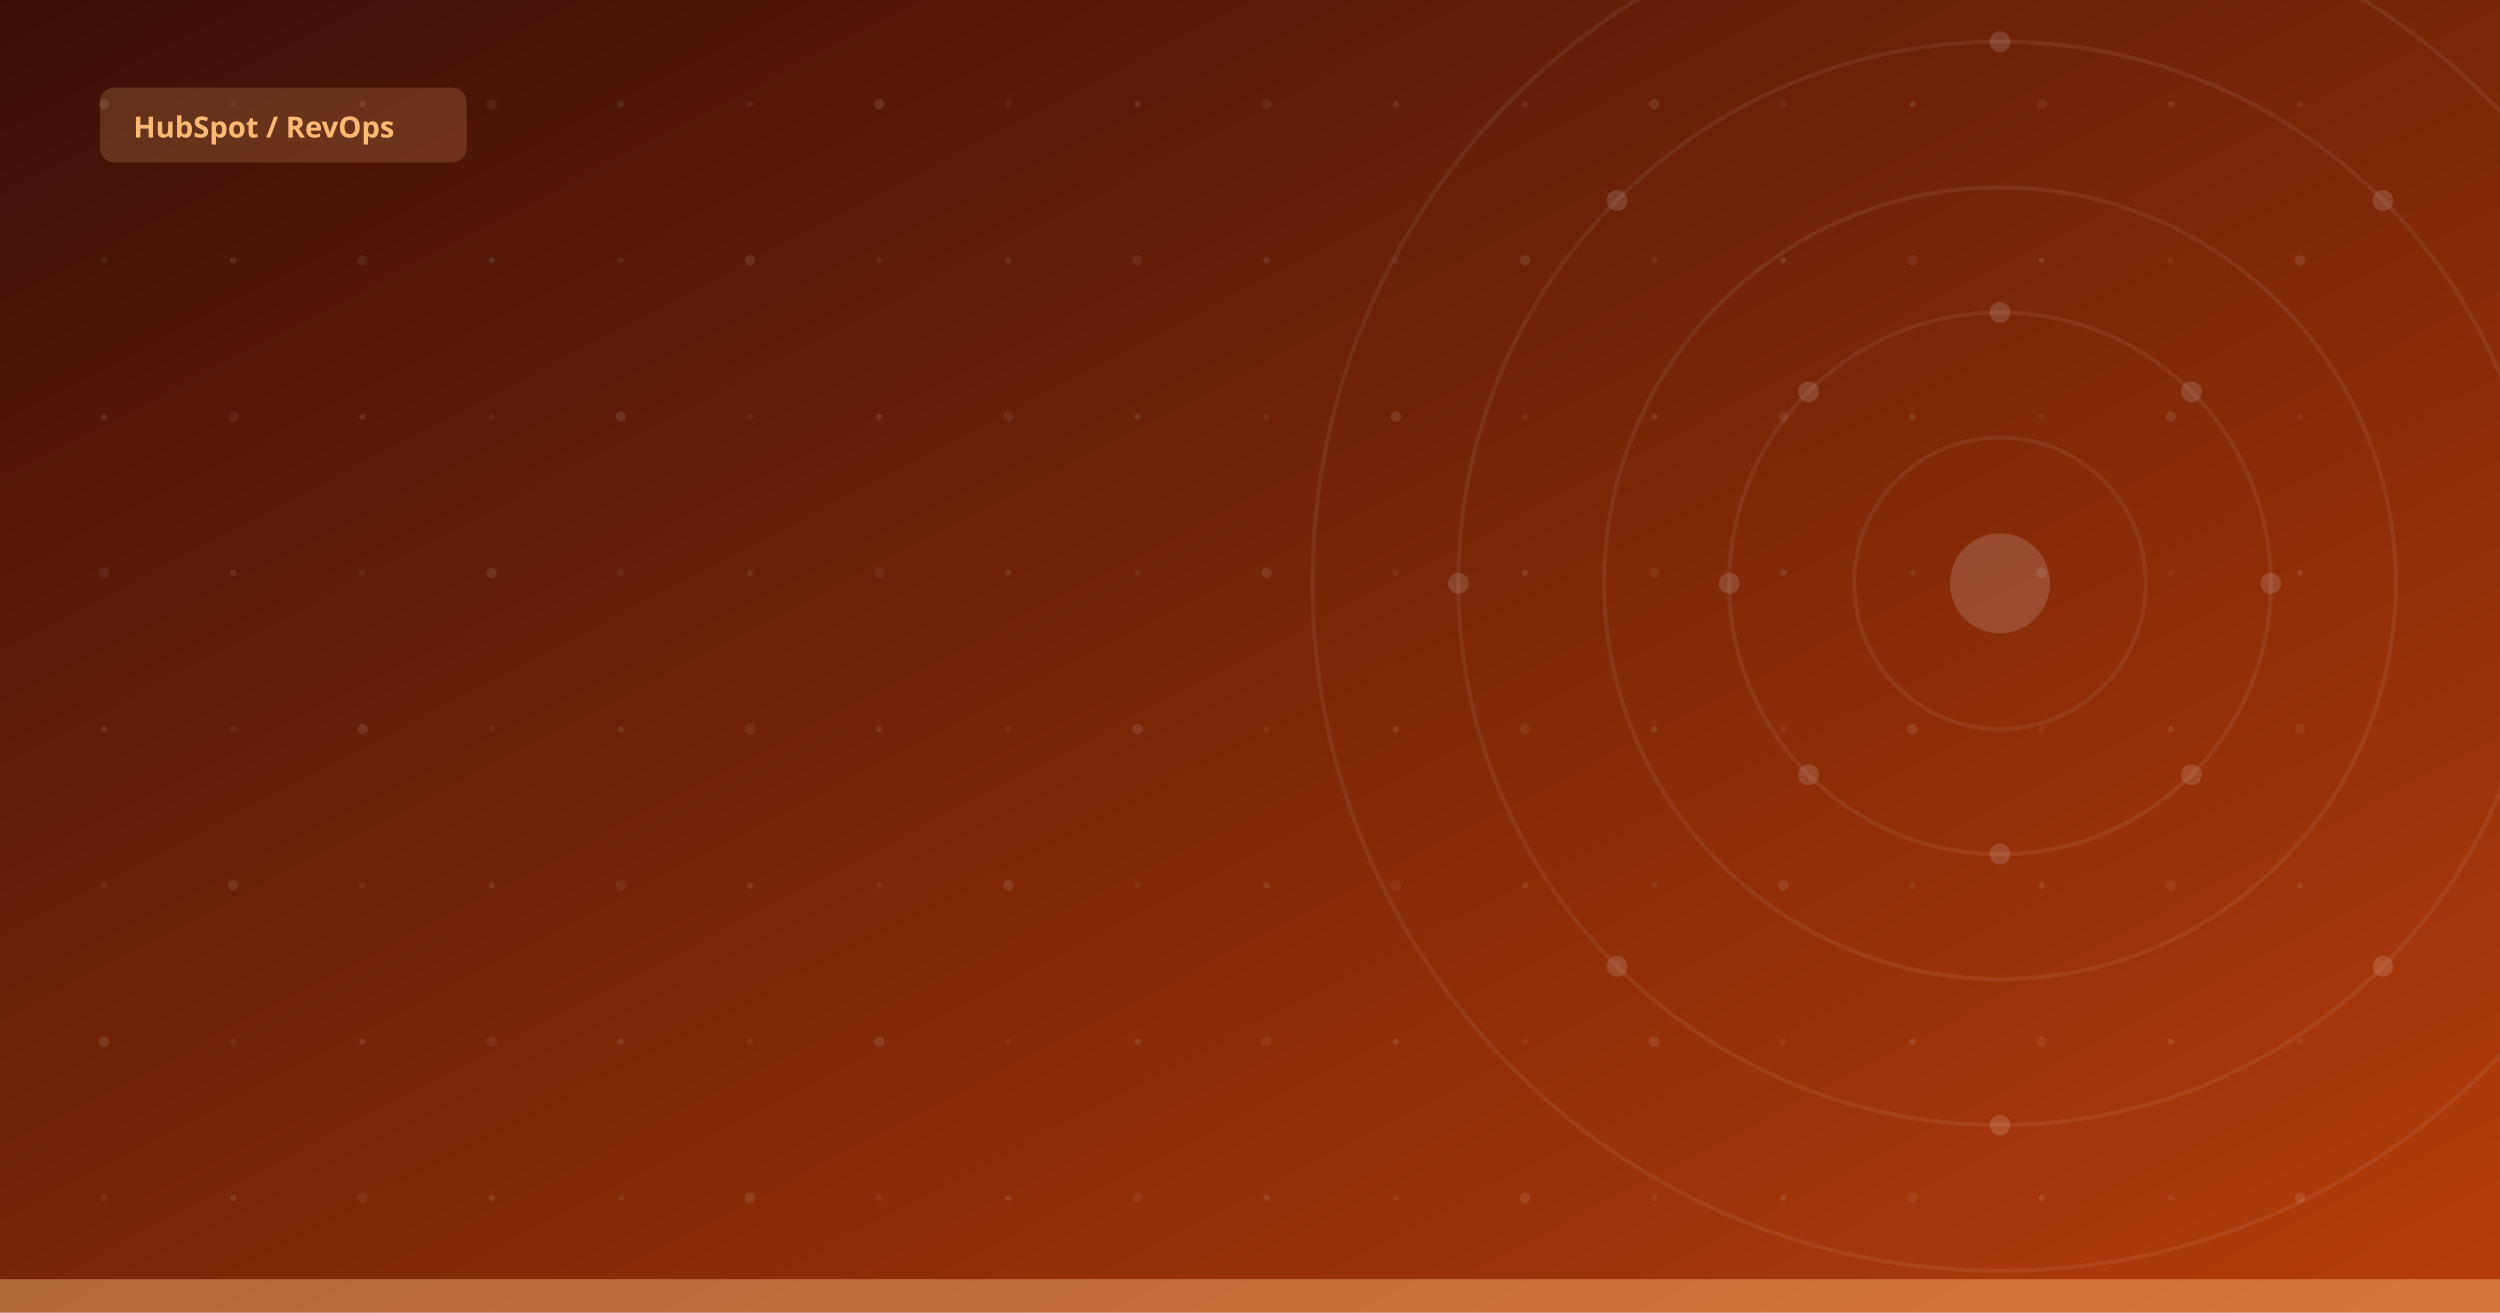
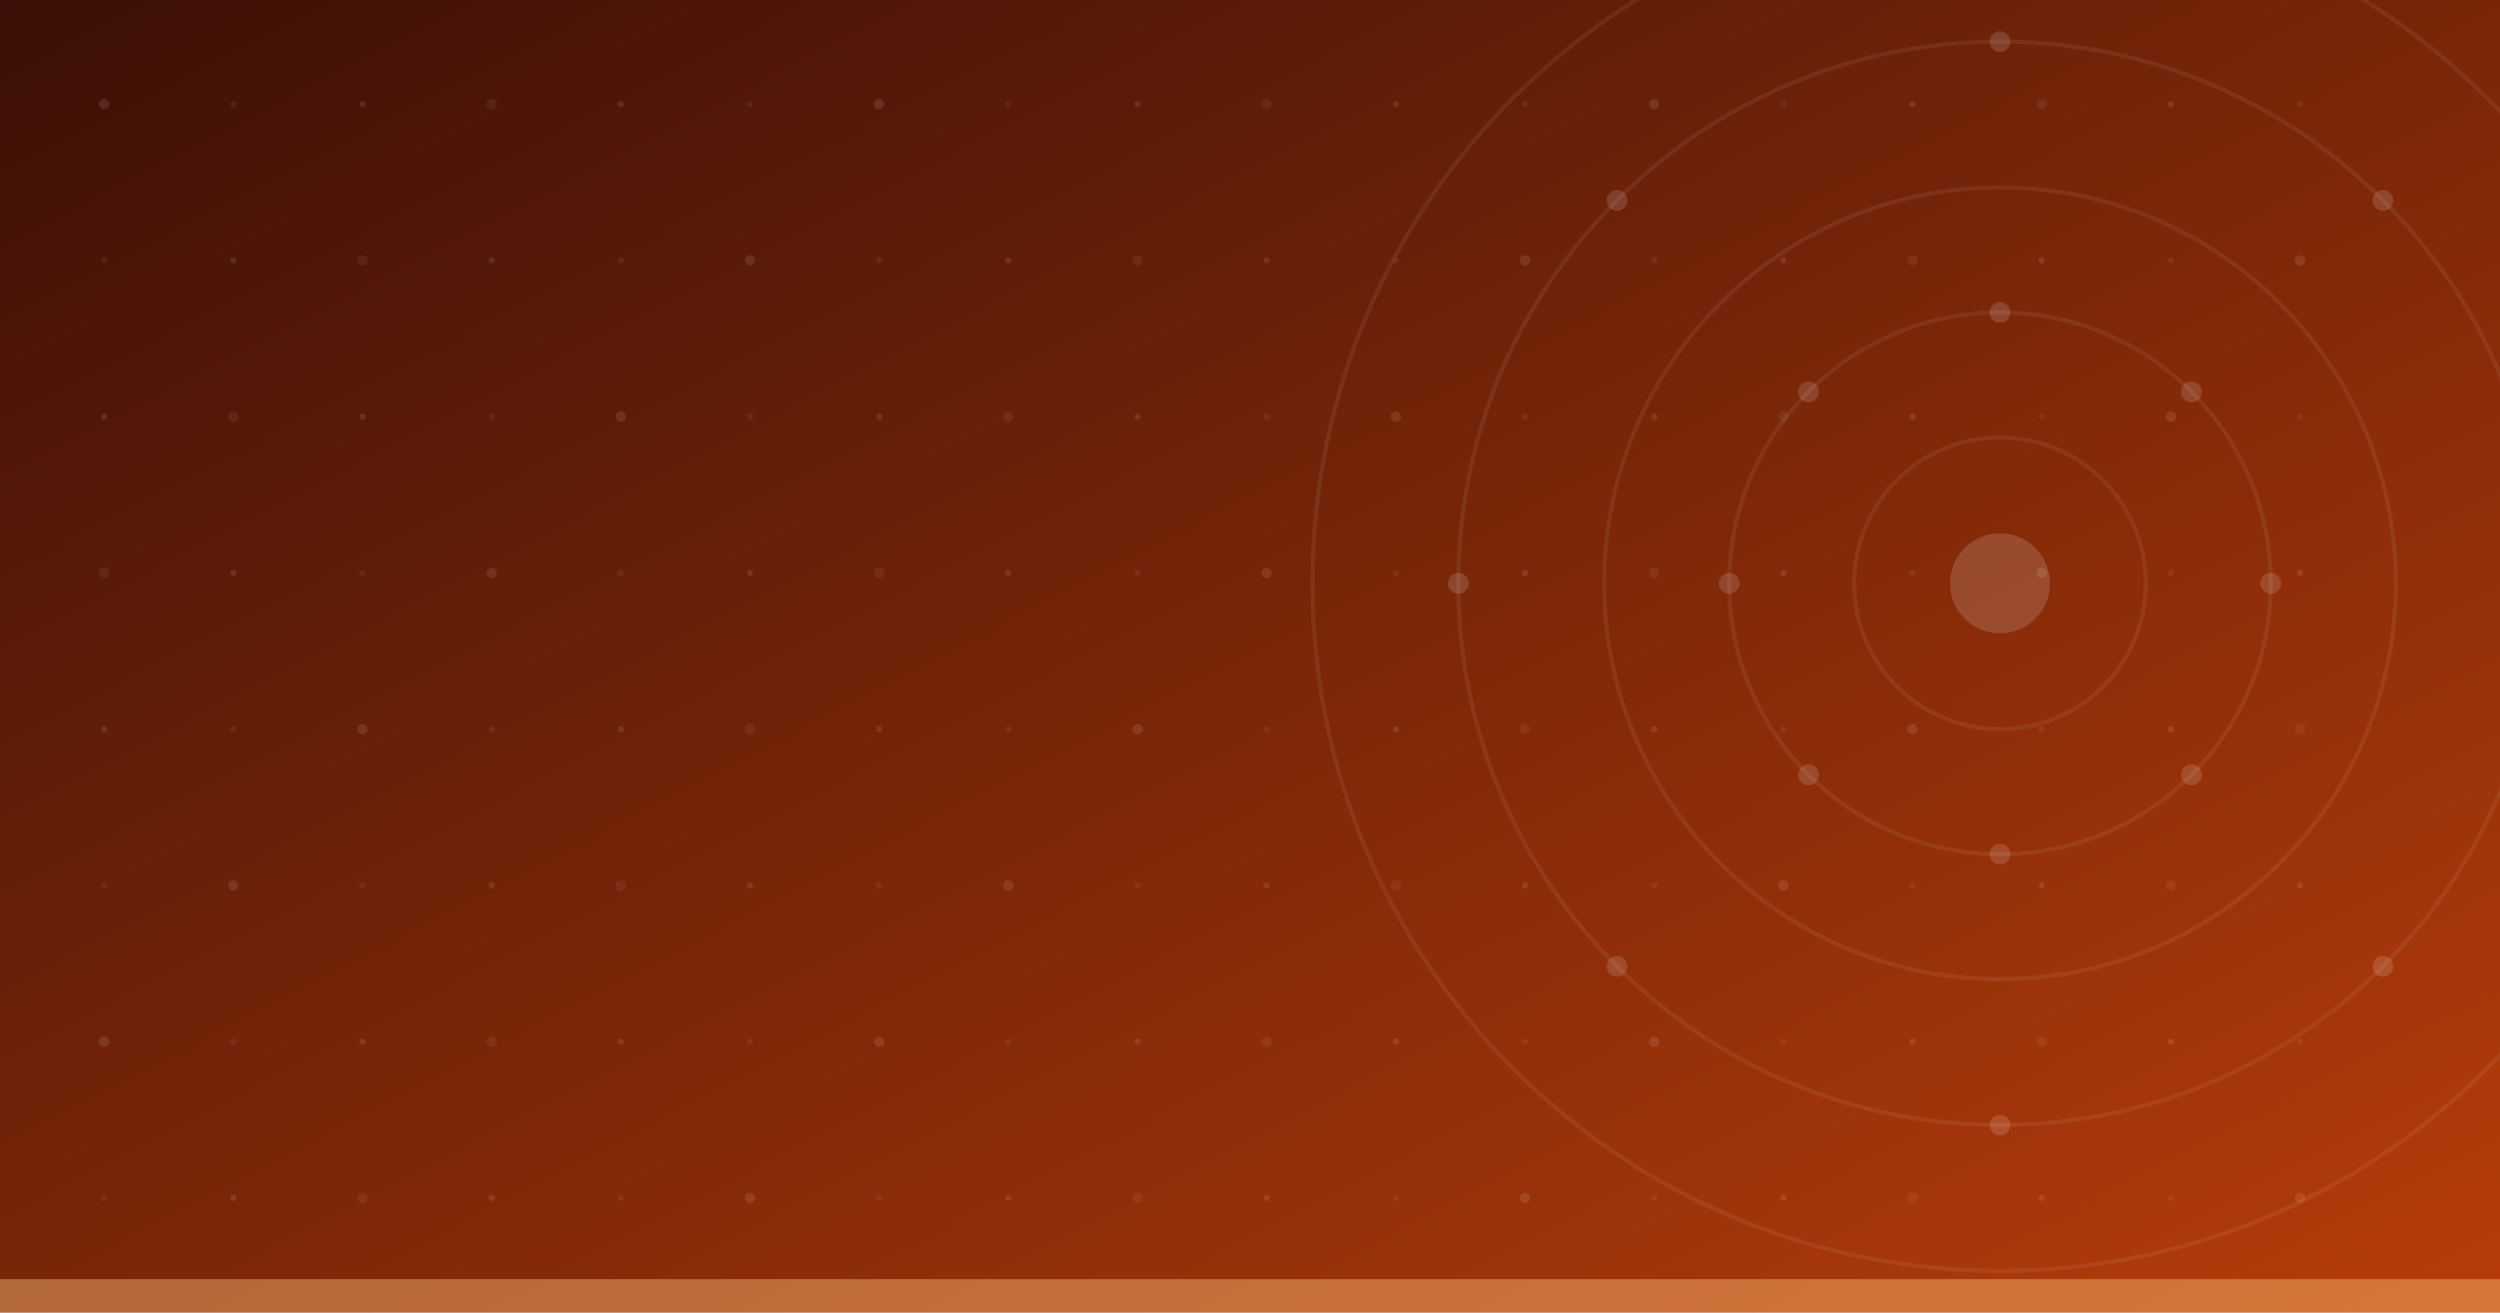
<svg xmlns="http://www.w3.org/2000/svg" viewBox="0 0 1200 630" width="1200" height="630">
  <defs>
    <linearGradient id="bg" x1="0%" y1="0%" x2="100%" y2="100%">
      <stop offset="0%" stop-color="#3b0f07" />
      <stop offset="100%" stop-color="#b73d0a" />
    </linearGradient>
  </defs>
  <rect width="1200" height="630" fill="url(#bg)" />
  <circle cx="50" cy="50" r="2.5" fill="white" opacity="0.1" />
  <circle cx="112" cy="50" r="1.5" fill="white" opacity="0.06" />
  <circle cx="174" cy="50" r="1.5" fill="white" opacity="0.1" />
  <circle cx="236" cy="50" r="2.5" fill="white" opacity="0.06" />
  <circle cx="298" cy="50" r="1.5" fill="white" opacity="0.1" />
  <circle cx="360" cy="50" r="1.5" fill="white" opacity="0.06" />
  <circle cx="422" cy="50" r="2.5" fill="white" opacity="0.1" />
  <circle cx="484" cy="50" r="1.5" fill="white" opacity="0.06" />
  <circle cx="546" cy="50" r="1.5" fill="white" opacity="0.1" />
  <circle cx="608" cy="50" r="2.5" fill="white" opacity="0.06" />
  <circle cx="670" cy="50" r="1.5" fill="white" opacity="0.1" />
  <circle cx="732" cy="50" r="1.5" fill="white" opacity="0.06" />
  <circle cx="794" cy="50" r="2.5" fill="white" opacity="0.1" />
  <circle cx="856" cy="50" r="1.5" fill="white" opacity="0.06" />
  <circle cx="918" cy="50" r="1.5" fill="white" opacity="0.1" />
  <circle cx="980" cy="50" r="2.5" fill="white" opacity="0.06" />
  <circle cx="1042" cy="50" r="1.5" fill="white" opacity="0.1" />
  <circle cx="1104" cy="50" r="1.5" fill="white" opacity="0.06" />
  <circle cx="50" cy="125" r="1.5" fill="white" opacity="0.06" />
  <circle cx="112" cy="125" r="1.5" fill="white" opacity="0.1" />
  <circle cx="174" cy="125" r="2.5" fill="white" opacity="0.06" />
  <circle cx="236" cy="125" r="1.5" fill="white" opacity="0.1" />
  <circle cx="298" cy="125" r="1.5" fill="white" opacity="0.06" />
  <circle cx="360" cy="125" r="2.5" fill="white" opacity="0.1" />
  <circle cx="422" cy="125" r="1.5" fill="white" opacity="0.06" />
  <circle cx="484" cy="125" r="1.5" fill="white" opacity="0.1" />
  <circle cx="546" cy="125" r="2.5" fill="white" opacity="0.06" />
  <circle cx="608" cy="125" r="1.5" fill="white" opacity="0.1" />
  <circle cx="670" cy="125" r="1.5" fill="white" opacity="0.06" />
  <circle cx="732" cy="125" r="2.5" fill="white" opacity="0.1" />
  <circle cx="794" cy="125" r="1.5" fill="white" opacity="0.06" />
  <circle cx="856" cy="125" r="1.5" fill="white" opacity="0.1" />
  <circle cx="918" cy="125" r="2.5" fill="white" opacity="0.06" />
  <circle cx="980" cy="125" r="1.5" fill="white" opacity="0.1" />
  <circle cx="1042" cy="125" r="1.5" fill="white" opacity="0.06" />
  <circle cx="1104" cy="125" r="2.5" fill="white" opacity="0.1" />
  <circle cx="50" cy="200" r="1.5" fill="white" opacity="0.1" />
  <circle cx="112" cy="200" r="2.5" fill="white" opacity="0.06" />
  <circle cx="174" cy="200" r="1.5" fill="white" opacity="0.1" />
  <circle cx="236" cy="200" r="1.5" fill="white" opacity="0.06" />
  <circle cx="298" cy="200" r="2.5" fill="white" opacity="0.1" />
  <circle cx="360" cy="200" r="1.5" fill="white" opacity="0.06" />
  <circle cx="422" cy="200" r="1.5" fill="white" opacity="0.1" />
  <circle cx="484" cy="200" r="2.5" fill="white" opacity="0.06" />
  <circle cx="546" cy="200" r="1.5" fill="white" opacity="0.1" />
  <circle cx="608" cy="200" r="1.5" fill="white" opacity="0.06" />
  <circle cx="670" cy="200" r="2.5" fill="white" opacity="0.1" />
  <circle cx="732" cy="200" r="1.5" fill="white" opacity="0.06" />
  <circle cx="794" cy="200" r="1.5" fill="white" opacity="0.1" />
  <circle cx="856" cy="200" r="2.5" fill="white" opacity="0.06" />
  <circle cx="918" cy="200" r="1.5" fill="white" opacity="0.1" />
  <circle cx="980" cy="200" r="1.5" fill="white" opacity="0.06" />
  <circle cx="1042" cy="200" r="2.5" fill="white" opacity="0.1" />
  <circle cx="1104" cy="200" r="1.5" fill="white" opacity="0.06" />
  <circle cx="50" cy="275" r="2.5" fill="white" opacity="0.06" />
  <circle cx="112" cy="275" r="1.5" fill="white" opacity="0.1" />
  <circle cx="174" cy="275" r="1.5" fill="white" opacity="0.06" />
  <circle cx="236" cy="275" r="2.5" fill="white" opacity="0.1" />
  <circle cx="298" cy="275" r="1.5" fill="white" opacity="0.06" />
  <circle cx="360" cy="275" r="1.5" fill="white" opacity="0.1" />
  <circle cx="422" cy="275" r="2.5" fill="white" opacity="0.06" />
  <circle cx="484" cy="275" r="1.5" fill="white" opacity="0.1" />
  <circle cx="546" cy="275" r="1.5" fill="white" opacity="0.06" />
  <circle cx="608" cy="275" r="2.5" fill="white" opacity="0.1" />
  <circle cx="670" cy="275" r="1.5" fill="white" opacity="0.06" />
  <circle cx="732" cy="275" r="1.5" fill="white" opacity="0.1" />
  <circle cx="794" cy="275" r="2.5" fill="white" opacity="0.06" />
  <circle cx="856" cy="275" r="1.5" fill="white" opacity="0.1" />
  <circle cx="918" cy="275" r="1.5" fill="white" opacity="0.06" />
  <circle cx="980" cy="275" r="2.5" fill="white" opacity="0.1" />
  <circle cx="1042" cy="275" r="1.5" fill="white" opacity="0.06" />
  <circle cx="1104" cy="275" r="1.5" fill="white" opacity="0.1" />
  <circle cx="50" cy="350" r="1.5" fill="white" opacity="0.1" />
  <circle cx="112" cy="350" r="1.5" fill="white" opacity="0.06" />
  <circle cx="174" cy="350" r="2.5" fill="white" opacity="0.1" />
  <circle cx="236" cy="350" r="1.5" fill="white" opacity="0.06" />
  <circle cx="298" cy="350" r="1.5" fill="white" opacity="0.1" />
  <circle cx="360" cy="350" r="2.5" fill="white" opacity="0.06" />
  <circle cx="422" cy="350" r="1.5" fill="white" opacity="0.1" />
  <circle cx="484" cy="350" r="1.5" fill="white" opacity="0.06" />
  <circle cx="546" cy="350" r="2.5" fill="white" opacity="0.1" />
  <circle cx="608" cy="350" r="1.5" fill="white" opacity="0.06" />
  <circle cx="670" cy="350" r="1.5" fill="white" opacity="0.1" />
  <circle cx="732" cy="350" r="2.5" fill="white" opacity="0.06" />
  <circle cx="794" cy="350" r="1.5" fill="white" opacity="0.1" />
  <circle cx="856" cy="350" r="1.5" fill="white" opacity="0.06" />
  <circle cx="918" cy="350" r="2.5" fill="white" opacity="0.1" />
  <circle cx="980" cy="350" r="1.5" fill="white" opacity="0.06" />
  <circle cx="1042" cy="350" r="1.5" fill="white" opacity="0.1" />
  <circle cx="1104" cy="350" r="2.5" fill="white" opacity="0.06" />
  <circle cx="50" cy="425" r="1.5" fill="white" opacity="0.06" />
  <circle cx="112" cy="425" r="2.5" fill="white" opacity="0.1" />
  <circle cx="174" cy="425" r="1.5" fill="white" opacity="0.06" />
  <circle cx="236" cy="425" r="1.5" fill="white" opacity="0.1" />
  <circle cx="298" cy="425" r="2.5" fill="white" opacity="0.06" />
  <circle cx="360" cy="425" r="1.5" fill="white" opacity="0.1" />
  <circle cx="422" cy="425" r="1.5" fill="white" opacity="0.06" />
  <circle cx="484" cy="425" r="2.5" fill="white" opacity="0.1" />
  <circle cx="546" cy="425" r="1.5" fill="white" opacity="0.06" />
  <circle cx="608" cy="425" r="1.5" fill="white" opacity="0.1" />
  <circle cx="670" cy="425" r="2.5" fill="white" opacity="0.06" />
  <circle cx="732" cy="425" r="1.5" fill="white" opacity="0.1" />
  <circle cx="794" cy="425" r="1.5" fill="white" opacity="0.06" />
  <circle cx="856" cy="425" r="2.5" fill="white" opacity="0.1" />
  <circle cx="918" cy="425" r="1.5" fill="white" opacity="0.06" />
  <circle cx="980" cy="425" r="1.5" fill="white" opacity="0.1" />
  <circle cx="1042" cy="425" r="2.5" fill="white" opacity="0.06" />
  <circle cx="1104" cy="425" r="1.5" fill="white" opacity="0.1" />
  <circle cx="50" cy="500" r="2.5" fill="white" opacity="0.1" />
  <circle cx="112" cy="500" r="1.5" fill="white" opacity="0.06" />
  <circle cx="174" cy="500" r="1.5" fill="white" opacity="0.1" />
  <circle cx="236" cy="500" r="2.5" fill="white" opacity="0.06" />
  <circle cx="298" cy="500" r="1.5" fill="white" opacity="0.1" />
  <circle cx="360" cy="500" r="1.5" fill="white" opacity="0.06" />
  <circle cx="422" cy="500" r="2.5" fill="white" opacity="0.1" />
  <circle cx="484" cy="500" r="1.5" fill="white" opacity="0.06" />
  <circle cx="546" cy="500" r="1.5" fill="white" opacity="0.1" />
  <circle cx="608" cy="500" r="2.5" fill="white" opacity="0.06" />
  <circle cx="670" cy="500" r="1.5" fill="white" opacity="0.1" />
  <circle cx="732" cy="500" r="1.5" fill="white" opacity="0.06" />
  <circle cx="794" cy="500" r="2.5" fill="white" opacity="0.1" />
  <circle cx="856" cy="500" r="1.5" fill="white" opacity="0.06" />
  <circle cx="918" cy="500" r="1.5" fill="white" opacity="0.1" />
  <circle cx="980" cy="500" r="2.5" fill="white" opacity="0.06" />
  <circle cx="1042" cy="500" r="1.5" fill="white" opacity="0.1" />
  <circle cx="1104" cy="500" r="1.5" fill="white" opacity="0.06" />
  <circle cx="50" cy="575" r="1.5" fill="white" opacity="0.06" />
  <circle cx="112" cy="575" r="1.5" fill="white" opacity="0.1" />
  <circle cx="174" cy="575" r="2.5" fill="white" opacity="0.06" />
  <circle cx="236" cy="575" r="1.5" fill="white" opacity="0.1" />
  <circle cx="298" cy="575" r="1.5" fill="white" opacity="0.06" />
  <circle cx="360" cy="575" r="2.5" fill="white" opacity="0.1" />
  <circle cx="422" cy="575" r="1.5" fill="white" opacity="0.06" />
  <circle cx="484" cy="575" r="1.5" fill="white" opacity="0.1" />
  <circle cx="546" cy="575" r="2.5" fill="white" opacity="0.06" />
  <circle cx="608" cy="575" r="1.5" fill="white" opacity="0.1" />
  <circle cx="670" cy="575" r="1.5" fill="white" opacity="0.06" />
  <circle cx="732" cy="575" r="2.5" fill="white" opacity="0.1" />
  <circle cx="794" cy="575" r="1.5" fill="white" opacity="0.06" />
  <circle cx="856" cy="575" r="1.5" fill="white" opacity="0.1" />
  <circle cx="918" cy="575" r="2.5" fill="white" opacity="0.06" />
  <circle cx="980" cy="575" r="1.5" fill="white" opacity="0.1" />
  <circle cx="1042" cy="575" r="1.5" fill="white" opacity="0.06" />
  <circle cx="1104" cy="575" r="2.5" fill="white" opacity="0.1" />
  <circle cx="960" cy="280" r="70" fill="none" stroke="white" stroke-width="2" opacity="0.07" />
  <circle cx="960" cy="280" r="130" fill="none" stroke="white" stroke-width="2" opacity="0.07" />
  <circle cx="960" cy="280" r="190" fill="none" stroke="white" stroke-width="2" opacity="0.07" />
  <circle cx="960" cy="280" r="260" fill="none" stroke="white" stroke-width="2" opacity="0.07" />
  <circle cx="960" cy="280" r="330" fill="none" stroke="white" stroke-width="2" opacity="0.07" />
  <circle cx="1090.0" cy="280.0" r="5" fill="white" opacity="0.14" />
  <circle cx="1051.9" cy="371.9" r="5" fill="white" opacity="0.14" />
  <circle cx="960.0" cy="410.0" r="5" fill="white" opacity="0.14" />
  <circle cx="868.1" cy="371.9" r="5" fill="white" opacity="0.14" />
  <circle cx="830.0" cy="280.0" r="5" fill="white" opacity="0.14" />
  <circle cx="868.1" cy="188.1" r="5" fill="white" opacity="0.14" />
  <circle cx="960.0" cy="150.0" r="5" fill="white" opacity="0.14" />
  <circle cx="1051.9" cy="188.1" r="5" fill="white" opacity="0.14" />
  <circle cx="1220.0" cy="280.0" r="5" fill="white" opacity="0.14" />
  <circle cx="1143.8" cy="463.8" r="5" fill="white" opacity="0.14" />
  <circle cx="960.0" cy="540.0" r="5" fill="white" opacity="0.14" />
  <circle cx="776.2" cy="463.8" r="5" fill="white" opacity="0.14" />
  <circle cx="700.0" cy="280.0" r="5" fill="white" opacity="0.14" />
  <circle cx="776.2" cy="96.2" r="5" fill="white" opacity="0.14" />
  <circle cx="960.0" cy="20.0" r="5" fill="white" opacity="0.14" />
  <circle cx="1143.8" cy="96.2" r="5" fill="white" opacity="0.14" />
  <circle cx="960" cy="280" r="24" fill="white" opacity="0.15" />
-   <rect x="48" y="42" width="176" height="36" rx="7" fill="#fdba74" opacity="0.18" />
-   <text x="64" y="66" font-family="ui-sans-serif,system-ui,sans-serif" font-size="14" font-weight="700" fill="#fdba74">HubSpot / RevOps</text>
  <rect x="0" y="614" width="1200" height="16" fill="#fdba74" opacity="0.45" />
</svg>
